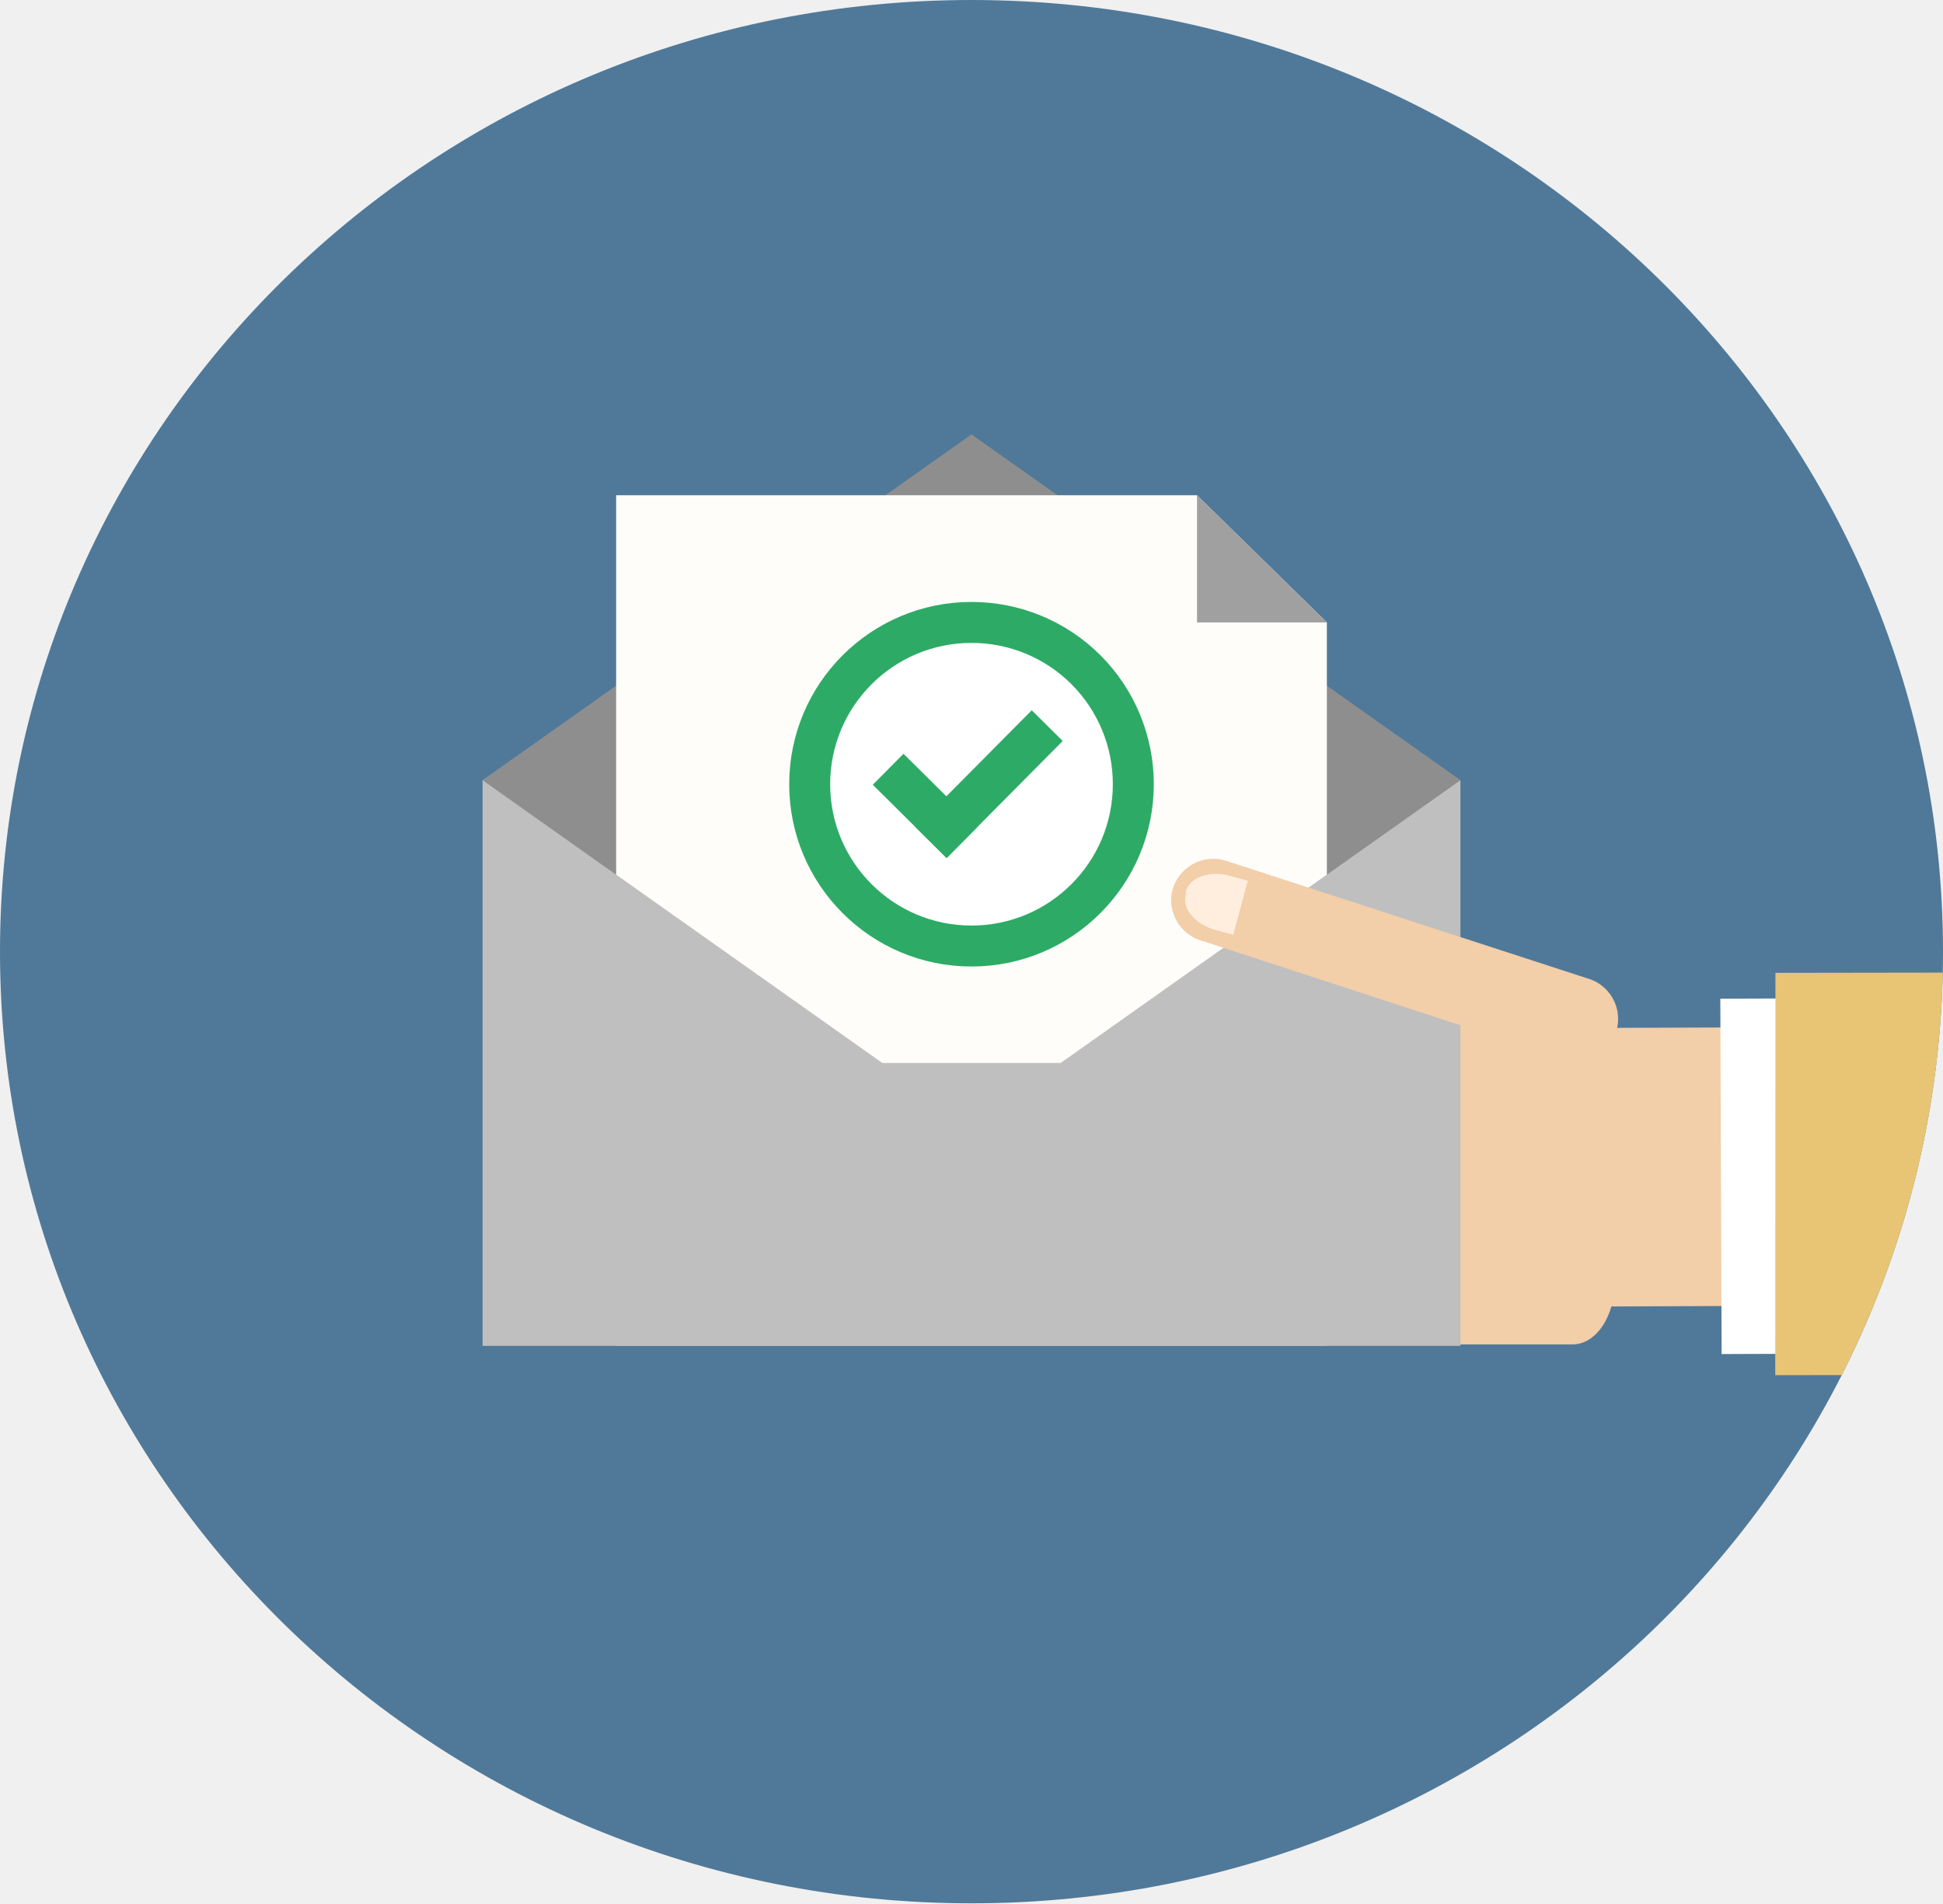
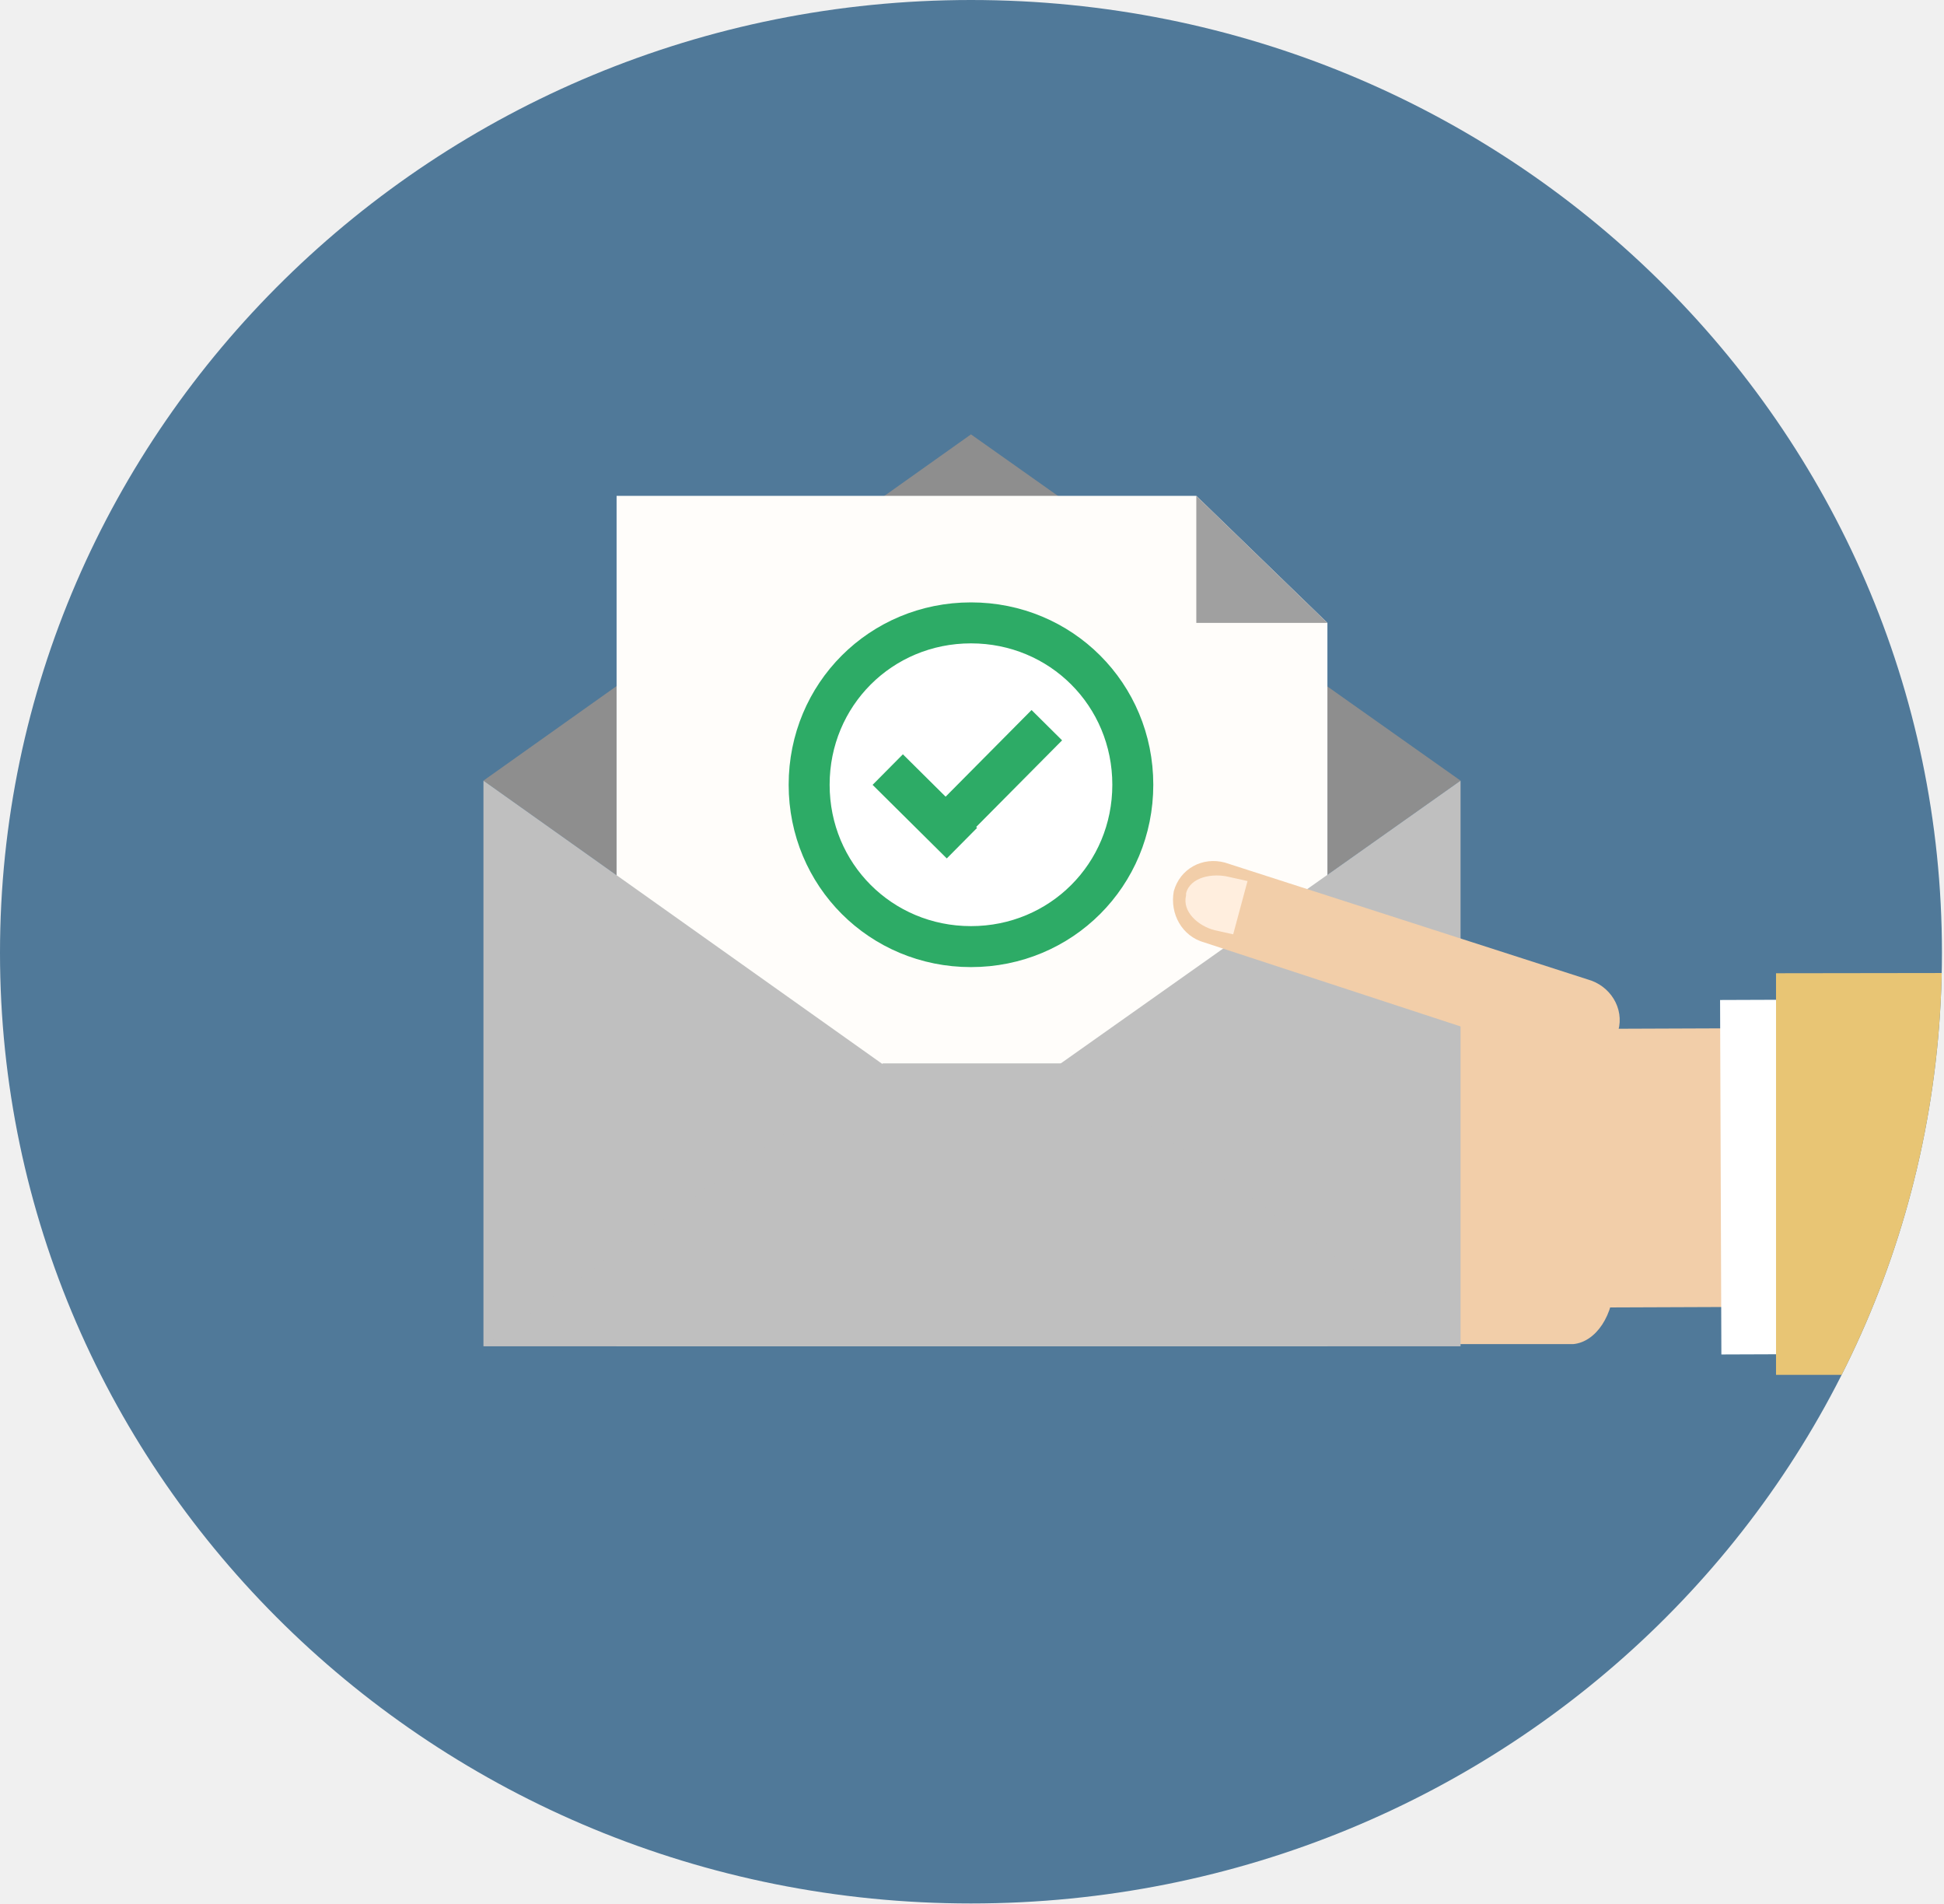
- <svg xmlns="http://www.w3.org/2000/svg" id="Ebene_2" data-name="Ebene 2" viewBox="0 0 94.86 92.93">
-   <defs>
-     <style>.cls-1{fill:none;clip-rule:evenodd;}.cls-2{clip-path:url(#clip-path);}.cls-12,.cls-3{fill:#fff;}.cls-4{fill:#cfd2d3;}.cls-5{fill:#507999;}.cls-10,.cls-11,.cls-5,.cls-8,.cls-9{fill-rule:evenodd;}.cls-6{fill:#f2cea9;}.cls-7{fill:#e8c574;}.cls-8{fill:#8e8e8e;}.cls-9{fill:#fffdfa;}.cls-10{fill:#a0a0a0;}.cls-11{fill:#bfbfbf;}.cls-12{stroke:#2dab66;stroke-miterlimit:10;stroke-width:2px;}.cls-13{fill:#ececec;}.cls-14{fill:#2dab66;}.cls-15{fill:#ffeede;}</style>
-     <clipPath id="clip-path">
-       <path class="cls-1" d="M47.43,0c26.2,0,47.43,20.8,47.43,46.46S73.63,92.93,47.43,92.93,0,72.12,0,46.46,21.24,0,47.43,0Z" />
-     </clipPath>
-   </defs>
-   <g class="cls-2">
-     <g id="Blat">
-       <polygon class="cls-3" points="54.2 24.22 30.01 24.18 29.94 68.67 64.8 68.73 64.86 34.91 54.19 34.89 54.2 24.22" />
-       <polygon class="cls-4" points="64.86 34.91 54.19 34.89 54.2 24.22 64.86 34.91" />
+ <svg xmlns="http://www.w3.org/2000/svg" xmlns:xlink="http://www.w3.org/1999/xlink" version="1.1" id="Ebene_2_1_" x="0px" y="0px" viewBox="0 0 94.9 92.9" style="enable-background:new 0 0 94.9 92.9;" xml:space="preserve">
+   <style type="text/css">
+ 	.st0{clip-path:url(#SVGID_2_);}
+ 	.st1{fill:#507999;}
+ 	.st2{fill:#F2CEA9;}
+ 	.st3{fill:#FFFFFF;}
+ 	.st4{fill:#E8C574;}
+ 	.st5{fill:#8E8E8E;}
+ 	.st6{fill:#FFFDFA;}
+ 	.st7{fill:#A0A0A0;}
+ 	.st8{fill:#BFBFBF;}
+ 	.st9{fill:#FFEEDE;}
+ 	.st10{fill:#FFFFFF;stroke:#2DAB66;stroke-width:2;stroke-miterlimit:10;}
+ 	.st11{fill:none;}
+ 	.st12{fill:#2DAB66;}
+ 
+ 	.st0{clip-path:url(#SVGID_2_);}
+   	.st1{fill:#507999;}
+   	.st2{fill:#F2CEA9;}
+   	.st3{fill:#FFFFFF;}
+   	.st4{fill:#E8C574;}
+   	.st5{fill:#8E8E8E;}
+   	.st6{fill:#FFFDFA;}
+   	.st7{fill:#A0A0A0;}
+   	.st8{fill:#BFBFBF;}
+   	.st9{fill:#FFEEDE;}
+   	.st10{fill:#FFFFFF;stroke:#2DAB66;stroke-width:2;stroke-miterlimit:10;}
+   	.st11{fill:none;}
+   	.st12{fill:#2DAB66;}
+ 
+ 
+   	#post{
+   		-webkit-animation-name: slideInRight;
+   animation-name: slideInRight;
+   -webkit-animation-duration: 1s;
+   animation-duration: 1s;
+   -webkit-animation-fill-mode: both;
+   animation-fill-mode: both;
+ 	}
+ 	@-webkit-keyframes slideInRight {
+   0% {
+   -webkit-transform: translateX(100%);
+   transform: translateX(100%);
+   visibility: visible;
+   }
+   100% {
+   -webkit-transform: translateX(0);
+   transform: translateX(0);
+   }
+   }
+   @keyframes slideInRight {
+   0% {
+   -webkit-transform: translateX(100%);
+   transform: translateX(100%);
+   visibility: visible;
+   }
+   100% {
+   -webkit-transform: translateX(0);
+   transform: translateX(0);
+   }
+   } 
+ 	#Plus{
+ 		-webkit-animation-name: pulse;
+   animation-name: pulse;
+   -webkit-animation-duration: 2s;
+   animation-duration: 2s;
+   -webkit-animation-fill-mode: both;
+   animation-fill-mode: both;
+     animation-iteration-count:infinite;
+     transform-origin: center center;
+ 
+ 	}
+ 	@-webkit-keyframes pulse {
+   0% {
+   -webkit-transform: scale3d(1, 1, 1);
+   transform: scale3d(1, 1, 1);
+   }
+   50% {
+   -webkit-transform: scale3d(1.05, 1.05, 1.05);
+   transform: scale3d(1.05, 1.05, 1.05);
+   }
+   100% {
+   -webkit-transform: scale3d(1, 1, 1);
+   transform: scale3d(1, 1, 1);
+   }
+   }
+   @keyframes pulse {
+   0% {
+   -webkit-transform: scale3d(1, 1, 1);
+   transform: scale3d(1, 1, 1);
+   }
+   50% {
+   -webkit-transform: scale3d(1.05, 1.05, 1.05);
+   transform: scale3d(1.05, 1.05, 1.05);
+   }
+   100% {
+   -webkit-transform: scale3d(1, 1, 1);
+   transform: scale3d(1, 1, 1);
+   }
+   } 
+ </style>
+   <g>
+     <g>
+       <defs>
+         <path id="SVGID_1_" d="M47.4,0c26.2,0,47.4,20.8,47.4,46.5S73.6,92.9,47.4,92.9S0,72.1,0,46.5S21.2,0,47.4,0z" />
+       </defs>
+       <clipPath id="SVGID_2_">
+         <use xlink:href="#SVGID_1_" style="overflow:visible;" />
+       </clipPath>
+       <g class="st0">
+         <path class="st1" d="M47.4,0c26.2,0,47.4,20.8,47.4,46.5S73.6,92.9,47.4,92.9S0,72.1,0,46.5S21.2,0,47.4,0z" />
+         <g id="post">
+           <path class="st2" d="M76.8,47.8c1.1,0,2,1.3,2,3v11.7c0,1.7-0.9,3-2,3.1H66.3c-1.1,0-2-1.3-2-3l3.1-11.7c0-1.7,0.9-3,2-3      L76.8,47.8z" />
+           <rect x="77.5" y="50.2" transform="matrix(1 -3.839687e-03 3.839687e-03 1 -0.2183 0.3124)" class="st2" width="7.5" height="13.6" />
+           <rect x="84" y="48.8" transform="matrix(1 -3.665158e-03 3.665158e-03 1 -0.21 0.3134)" class="st3" width="2.8" height="17.3" />
+           <polygon class="st4" points="231.3,47.3 231.6,67.1 86.7,67.1 86.7,47.5     " />
+           <polygon class="st5" points="71.3,38.1 47.4,55 23.6,38.1 47.4,21.2     " />
+           <polygon class="st6" points="64.8,65.7 30.1,65.7 30.1,24.2 58.4,24.2 64.8,30.4     " />
+           <polyline class="st7" points="58.4,24.2 64.8,30.4 58.4,30.4     " />
+           <polygon class="st8" points="23.6,65.7 71.3,65.7 71.3,38.1 47.4,55 23.6,38.1     " />
+           <polygon class="st8" points="23.6,65.7 71.3,65.7 51.8,51.9 43.1,51.9 43.1,51.9     " />
+           <path class="st2" d="M77.5,47.8c1.1,0.3,1.8,1.4,1.5,2.5l0,0c-0.3,1.1-1.4,1.7-2.5,1.5L58.8,46c-1.1-0.3-1.7-1.4-1.5-2.5l0,0      c0.3-1.1,1.4-1.7,2.5-1.4L77.5,47.8z" />
+           <path class="st9" d="M60.9,43L60,42.8c-0.8-0.2-1.9,0-2.1,0.8v0.1c-0.2,0.8,0.6,1.5,1.4,1.7l0.9,0.2L60.9,43z" />
+           <g id="Plus">
+             <path id="Kreis" class="st10" d="M55.3,38.3c0,4.4-3.5,7.9-7.9,7.9s-7.9-3.5-7.9-7.9s3.5-7.9,7.9-7.9S55.3,33.9,55.3,38.3       L55.3,38.3z" />
+             <line class="st11" x1="44.1" y1="38.3" x2="46.2" y2="40.4" />
+             <rect x="44.1" y="36.8" transform="matrix(0.7041 -0.7101 0.7101 0.7041 -14.5851 43.71)" class="st12" width="2.1" height="5.1" />
+             <line class="st11" x1="46.2" y1="40.4" x2="50.4" y2="36.2" />
+             <rect x="44.3" y="37.2" transform="matrix(0.7043 -0.7099 0.7099 0.7043 -12.8858 45.5816)" class="st12" width="8" height="2.1" />
+           </g>
+         </g>
+       </g>
    </g>
-     <path class="cls-5" d="M47.43,0c26.2,0,47.43,20.8,47.43,46.46S73.63,92.93,47.43,92.93,0,72.12,0,46.46,21.24,0,47.43,0Z" />
-     <path class="cls-6" d="M76.83,47.85c1.1,0,2,1.35,2,3l0,11.74c0,1.68-.88,3-2,3.05l-10.49,0c-1.1,0-2-1.35-2-3l3.14-11.74c0-1.68.88-3,2-3.05Z" />
-     <rect class="cls-6" x="77.45" y="50.18" width="7.5" height="13.6" transform="translate(-0.21 0.31) rotate(-0.22)" />
-     <rect class="cls-3" x="84.02" y="48.75" width="2.81" height="17.35" transform="translate(-0.21 0.32) rotate(-0.21)" />
-     <polygon class="cls-7" points="231.31 47.29 231.58 67.09 86.67 67.14 86.68 47.5 231.31 47.29" />
-     <polygon class="cls-8" points="71.3 38.09 47.43 54.98 23.56 38.09 47.43 21.21 71.3 38.09" />
-     <polygon class="cls-9" points="64.78 65.7 30.08 65.7 30.08 24.18 58.44 24.18 64.78 30.39 64.78 65.7" />
-     <polyline class="cls-10" points="58.44 24.18 64.78 30.39 58.44 30.39" />
-     <polygon class="cls-11" points="23.56 65.7 71.3 65.7 71.3 38.09 47.43 54.98 23.56 38.09 23.56 65.7" />
-     <polygon class="cls-11" points="23.56 65.7 71.3 65.7 51.79 51.9 43.08 51.9 43.08 51.9 23.56 65.7" />
-     <g id="Plus">
-       <path class="cls-12" d="M55.33,38.29a7.9,7.9,0,1,1-7.9-7.9A7.89,7.89,0,0,1,55.33,38.29Z" />
-       <line class="cls-13" x1="44.12" y1="38.31" x2="46.21" y2="40.39" />
-       <rect class="cls-14" x="44.1" y="36.81" width="2.13" height="5.08" transform="translate(-14.58 43.71) rotate(-45.24)" />
-       <line class="cls-13" x1="46.21" y1="40.39" x2="50.38" y2="36.19" />
-       <rect class="cls-14" x="44.27" y="37.22" width="8.05" height="2.13" transform="translate(-12.9 45.61) rotate(-45.23)" />
-     </g>
-     <path class="cls-6" d="M77.47,47.76a2.06,2.06,0,0,1,1.46,2.52h0a2.07,2.07,0,0,1-2.52,1.45L58.7,45.94a2.06,2.06,0,0,1-1.45-2.52h0A2.07,2.07,0,0,1,59.77,42Z" />
-     <path class="cls-15" d="M60.92,43,60,42.75c-.82-.22-1.89,0-2.11.78l0,.14c-.21.81.62,1.51,1.43,1.73l.89.24Z" />
  </g>
</svg>
